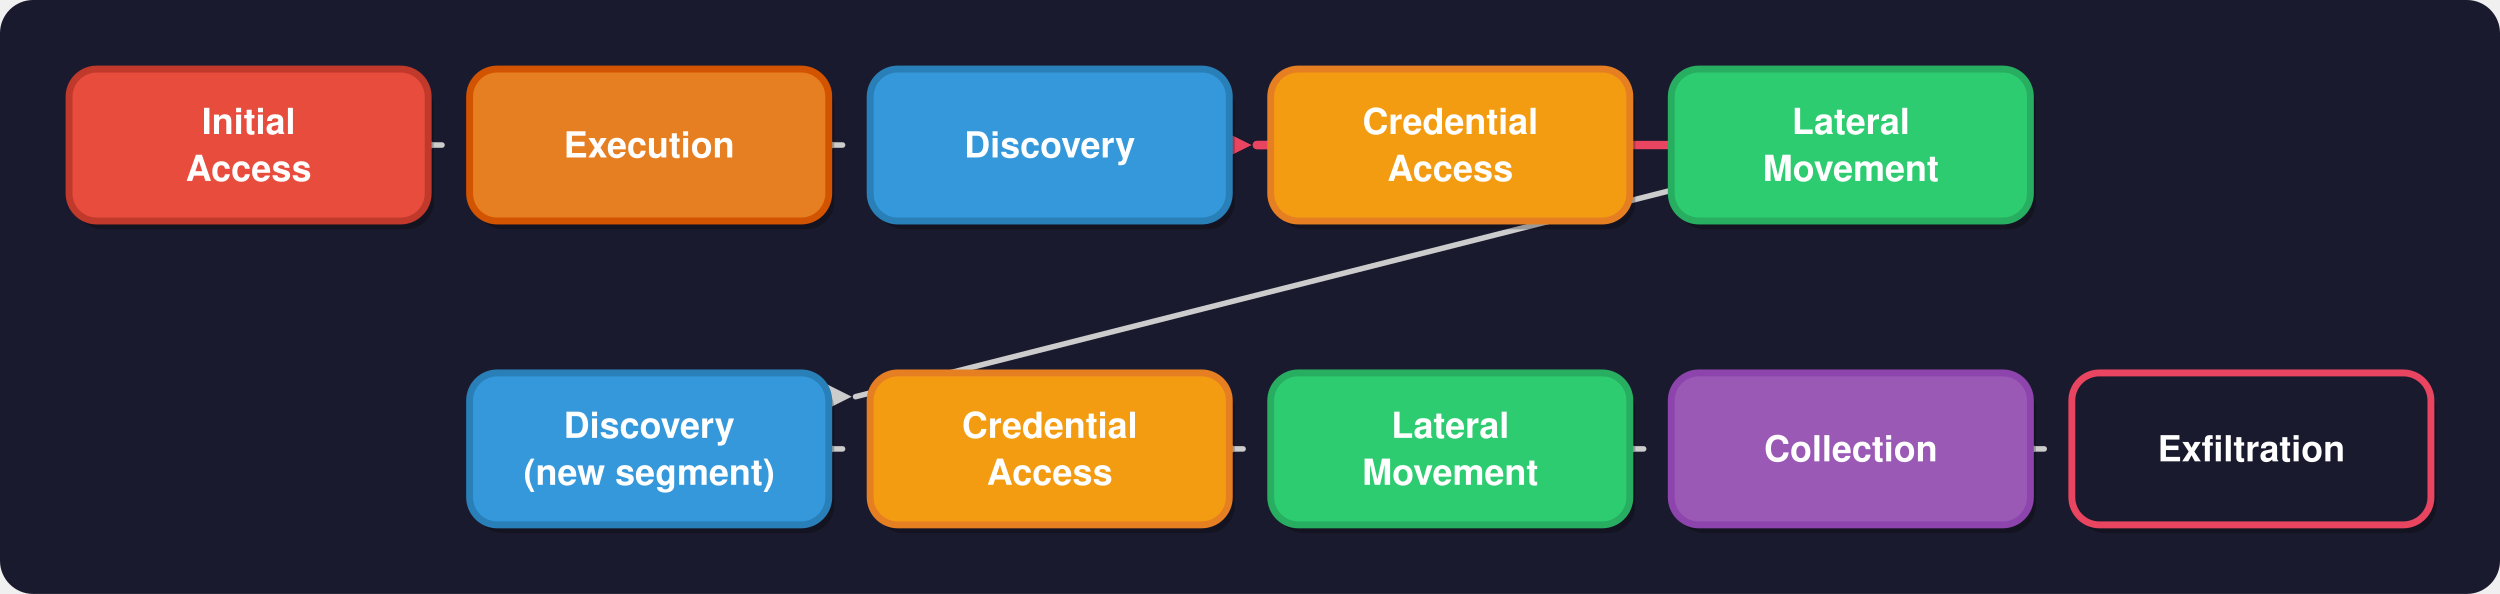
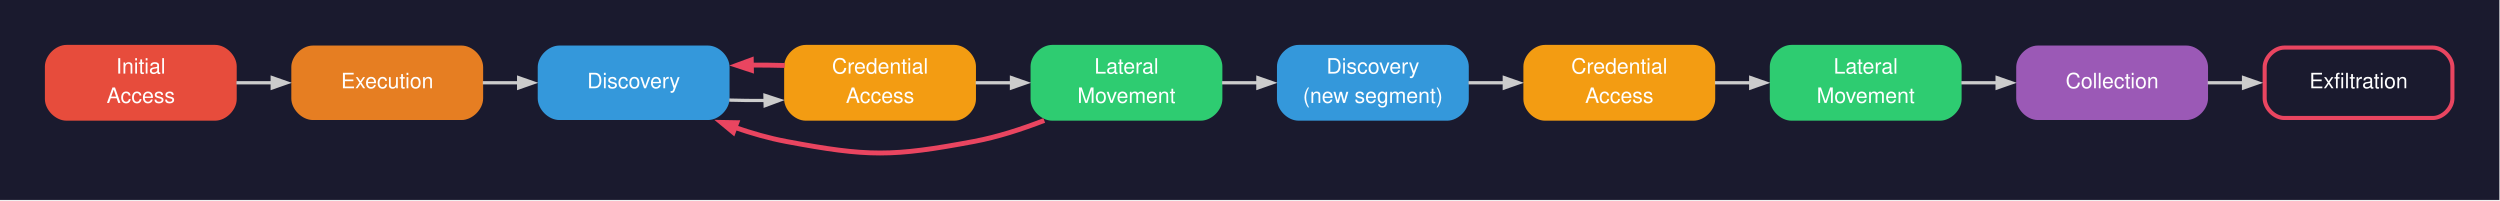
- <svg xmlns="http://www.w3.org/2000/svg" version="1.1" width="905" height="215" viewBox="-5 -5 905 215">
-   <defs>
-     <marker id="ahcccccc" viewBox="0 0 10 10" refX="9" refY="5" markerWidth="7" markerHeight="7" orient="auto-start-auto">
-       <path d="M 0 1 L 8 5 L 0 9 z" fill="#cccccc" />
-     </marker>
-     <marker id="ahe94560" viewBox="0 0 10 10" refX="9" refY="5" markerWidth="7" markerHeight="7" orient="auto-start-auto">
-       <path d="M 0 1 L 8 5 L 0 9 z" fill="#e94560" />
-     </marker>
-   </defs>
-   <rect x="-5" y="-5" width="905" height="215" fill="#1a1a2e" rx="12" ry="12" />
-   <line x1="150.0" y1="47.5" x2="155.0" y2="47.5" stroke="#cccccc" stroke-width="2" stroke-linecap="round" marker-end="url(#ahcccccc)" />
-   <line x1="295.0" y1="47.5" x2="300.0" y2="47.5" stroke="#cccccc" stroke-width="2" stroke-linecap="round" marker-end="url(#ahcccccc)" />
-   <line x1="440.0" y1="47.5" x2="445.0" y2="47.5" stroke="#cccccc" stroke-width="2" stroke-linecap="round" marker-end="url(#ahcccccc)" />
-   <line x1="600.0" y1="63.9" x2="304.7" y2="138.6" stroke="#cccccc" stroke-width="2" stroke-linecap="round" marker-end="url(#ahcccccc)" />
-   <line x1="295.0" y1="157.5" x2="300.0" y2="157.5" stroke="#cccccc" stroke-width="2" stroke-linecap="round" marker-end="url(#ahcccccc)" />
-   <line x1="440.0" y1="157.5" x2="445.0" y2="157.5" stroke="#cccccc" stroke-width="2" stroke-linecap="round" marker-end="url(#ahcccccc)" />
-   <line x1="585.0" y1="157.5" x2="590.0" y2="157.5" stroke="#cccccc" stroke-width="2" stroke-linecap="round" marker-end="url(#ahcccccc)" />
-   <line x1="730.0" y1="157.5" x2="735.0" y2="157.5" stroke="#cccccc" stroke-width="2" stroke-linecap="round" marker-end="url(#ahcccccc)" />
-   <line x1="455.0" y1="47.5" x2="450.0" y2="47.5" stroke="#e94560" stroke-width="3" stroke-linecap="round" marker-end="url(#ahe94560)" />
-   <line x1="585.0" y1="47.5" x2="590.0" y2="47.5" stroke="#cccccc" stroke-width="2" stroke-linecap="round" marker-end="url(#ahcccccc)" />
-   <line x1="600.0" y1="47.5" x2="450.0" y2="47.5" stroke="#e94560" stroke-width="3" stroke-linecap="round" marker-end="url(#ahe94560)" />
-   <rect x="22" y="23" width="130" height="55" rx="10" ry="10" fill="black" fill-opacity="0.25" />
-   <rect x="20" y="20" width="130" height="55" rx="10" ry="10" fill="#e74c3c" stroke="#c0392b" stroke-width="2.5" />
-   <text x="85.0" y="43.5" text-anchor="middle" font-family="Segoe UI,Helvetica,Arial,sans-serif" font-size="13" font-weight="700" fill="#ffffff">Initial</text>
-   <text x="85.0" y="60.5" text-anchor="middle" font-family="Segoe UI,Helvetica,Arial,sans-serif" font-size="13" font-weight="700" fill="#ffffff">Access</text>
-   <rect x="167" y="23" width="130" height="55" rx="10" ry="10" fill="black" fill-opacity="0.25" />
-   <rect x="165" y="20" width="130" height="55" rx="10" ry="10" fill="#e67e22" stroke="#d35400" stroke-width="2.5" />
-   <text x="230.0" y="52.0" text-anchor="middle" font-family="Segoe UI,Helvetica,Arial,sans-serif" font-size="13" font-weight="700" fill="#ffffff">Execution</text>
-   <rect x="312" y="23" width="130" height="55" rx="10" ry="10" fill="black" fill-opacity="0.25" />
-   <rect x="310" y="20" width="130" height="55" rx="10" ry="10" fill="#3498db" stroke="#2980b9" stroke-width="2.5" />
-   <text x="375.0" y="52.0" text-anchor="middle" font-family="Segoe UI,Helvetica,Arial,sans-serif" font-size="13" font-weight="700" fill="#ffffff">Discovery</text>
-   <rect x="457" y="23" width="130" height="55" rx="10" ry="10" fill="black" fill-opacity="0.25" />
-   <rect x="455" y="20" width="130" height="55" rx="10" ry="10" fill="#f39c12" stroke="#e67e22" stroke-width="2.5" />
-   <text x="520.0" y="43.5" text-anchor="middle" font-family="Segoe UI,Helvetica,Arial,sans-serif" font-size="13" font-weight="700" fill="#ffffff">Credential</text>
-   <text x="520.0" y="60.5" text-anchor="middle" font-family="Segoe UI,Helvetica,Arial,sans-serif" font-size="13" font-weight="700" fill="#ffffff">Access</text>
-   <rect x="602" y="23" width="130" height="55" rx="10" ry="10" fill="black" fill-opacity="0.25" />
-   <rect x="600" y="20" width="130" height="55" rx="10" ry="10" fill="#2ecc71" stroke="#27ae60" stroke-width="2.5" />
-   <text x="665.0" y="43.5" text-anchor="middle" font-family="Segoe UI,Helvetica,Arial,sans-serif" font-size="13" font-weight="700" fill="#ffffff">Lateral</text>
-   <text x="665.0" y="60.5" text-anchor="middle" font-family="Segoe UI,Helvetica,Arial,sans-serif" font-size="13" font-weight="700" fill="#ffffff">Movement</text>
-   <rect x="167" y="133" width="130" height="55" rx="10" ry="10" fill="black" fill-opacity="0.25" />
-   <rect x="165" y="130" width="130" height="55" rx="10" ry="10" fill="#3498db" stroke="#2980b9" stroke-width="2.5" />
-   <text x="230.0" y="153.5" text-anchor="middle" font-family="Segoe UI,Helvetica,Arial,sans-serif" font-size="13" font-weight="700" fill="#ffffff">Discovery</text>
-   <text x="230.0" y="170.5" text-anchor="middle" font-family="Segoe UI,Helvetica,Arial,sans-serif" font-size="13" font-weight="700" fill="#ffffff">(new segment)</text>
-   <rect x="312" y="133" width="130" height="55" rx="10" ry="10" fill="black" fill-opacity="0.25" />
-   <rect x="310" y="130" width="130" height="55" rx="10" ry="10" fill="#f39c12" stroke="#e67e22" stroke-width="2.5" />
-   <text x="375.0" y="153.5" text-anchor="middle" font-family="Segoe UI,Helvetica,Arial,sans-serif" font-size="13" font-weight="700" fill="#ffffff">Credential</text>
-   <text x="375.0" y="170.5" text-anchor="middle" font-family="Segoe UI,Helvetica,Arial,sans-serif" font-size="13" font-weight="700" fill="#ffffff">Access</text>
-   <rect x="457" y="133" width="130" height="55" rx="10" ry="10" fill="black" fill-opacity="0.25" />
-   <rect x="455" y="130" width="130" height="55" rx="10" ry="10" fill="#2ecc71" stroke="#27ae60" stroke-width="2.5" />
-   <text x="520.0" y="153.5" text-anchor="middle" font-family="Segoe UI,Helvetica,Arial,sans-serif" font-size="13" font-weight="700" fill="#ffffff">Lateral</text>
-   <text x="520.0" y="170.5" text-anchor="middle" font-family="Segoe UI,Helvetica,Arial,sans-serif" font-size="13" font-weight="700" fill="#ffffff">Movement</text>
-   <rect x="602" y="133" width="130" height="55" rx="10" ry="10" fill="black" fill-opacity="0.25" />
-   <rect x="600" y="130" width="130" height="55" rx="10" ry="10" fill="#9b59b6" stroke="#8e44ad" stroke-width="2.5" />
-   <text x="665.0" y="162.0" text-anchor="middle" font-family="Segoe UI,Helvetica,Arial,sans-serif" font-size="13" font-weight="700" fill="#ffffff">Collection</text>
-   <rect x="747" y="133" width="130" height="55" rx="10" ry="10" fill="black" fill-opacity="0.25" />
-   <rect x="745" y="130" width="130" height="55" rx="10" ry="10" fill="#1a1a2e" stroke="#e94560" stroke-width="2.5" />
-   <text x="810.0" y="162.0" text-anchor="middle" font-family="Segoe UI,Helvetica,Arial,sans-serif" font-size="13" font-weight="700" fill="#ffffff">Exfiltration</text>
+ <svg xmlns="http://www.w3.org/2000/svg" width="1534pt" height="123pt" viewBox="0.00 0.00 1534.00 123.00">
+   <g id="graph0" class="graph" transform="scale(1 1) rotate(0) translate(28.8 93.88)">
+     <polygon fill="#1a1a2e" stroke="none" points="-28.8,28.8 -28.8,-93.88 1504.8,-93.88 1504.8,28.8 -28.8,28.8" />
+     <g id="node1" class="node">
+       <path fill="#e74c3c" stroke="#e74c3c" stroke-width="2.5" d="M103.2,-65.08C103.2,-65.08 12,-65.08 12,-65.08 6,-65.08 0,-59.08 0,-53.08 0,-53.08 0,-33.08 0,-33.08 0,-27.08 6,-21.08 12,-21.08 12,-21.08 103.2,-21.08 103.2,-21.08 109.2,-21.08 115.2,-27.08 115.2,-33.08 115.2,-33.08 115.2,-53.08 115.2,-53.08 115.2,-59.08 109.2,-65.08 103.2,-65.08" />
+       <text xml:space="preserve" text-anchor="middle" x="57.6" y="-48.73" font-family="Segoe UI,Helvetica,Arial,sans-serif" font-size="13.00" fill="white">Initial</text>
+       <text xml:space="preserve" text-anchor="middle" x="57.6" y="-30.73" font-family="Segoe UI,Helvetica,Arial,sans-serif" font-size="13.00" fill="white">Access</text>
+     </g>
+     <g id="node2" class="node">
+       <path fill="#e67e22" stroke="#e67e22" stroke-width="2.5" d="M254.4,-64.68C254.4,-64.68 163.2,-64.68 163.2,-64.68 157.2,-64.68 151.2,-58.68 151.2,-52.68 151.2,-52.68 151.2,-33.48 151.2,-33.48 151.2,-27.48 157.2,-21.48 163.2,-21.48 163.2,-21.48 254.4,-21.48 254.4,-21.48 260.4,-21.48 266.4,-27.48 266.4,-33.48 266.4,-33.48 266.4,-52.68 266.4,-52.68 266.4,-58.68 260.4,-64.68 254.4,-64.68" />
+       <text xml:space="preserve" text-anchor="middle" x="208.8" y="-39.73" font-family="Segoe UI,Helvetica,Arial,sans-serif" font-size="13.00" fill="white">Execution</text>
+     </g>
+     <g id="edge1" class="edge">
+       <path fill="none" stroke="#cccccc" stroke-width="2" d="M116.28,-43.08C123.52,-43.08 130.97,-43.08 138.36,-43.08" />
+       <polygon fill="#cccccc" stroke="#cccccc" stroke-width="2" points="138.24,-46.23 147.24,-43.08 138.24,-39.93 138.24,-46.23" />
+     </g>
+     <g id="node3" class="node">
+       <path fill="#3498db" stroke="#3498db" stroke-width="2.5" d="M405.6,-64.68C405.6,-64.68 314.4,-64.68 314.4,-64.68 308.4,-64.68 302.4,-58.68 302.4,-52.68 302.4,-52.68 302.4,-33.48 302.4,-33.48 302.4,-27.48 308.4,-21.48 314.4,-21.48 314.4,-21.48 405.6,-21.48 405.6,-21.48 411.6,-21.48 417.6,-27.48 417.6,-33.48 417.6,-33.48 417.6,-52.68 417.6,-52.68 417.6,-58.68 411.6,-64.68 405.6,-64.68" />
+       <text xml:space="preserve" text-anchor="middle" x="360" y="-39.73" font-family="Segoe UI,Helvetica,Arial,sans-serif" font-size="13.00" fill="white">Discovery</text>
+     </g>
+     <g id="edge2" class="edge">
+       <path fill="none" stroke="#cccccc" stroke-width="2" d="M267.48,-43.08C274.72,-43.08 282.17,-43.08 289.56,-43.08" />
+       <polygon fill="#cccccc" stroke="#cccccc" stroke-width="2" points="289.44,-46.23 298.44,-43.08 289.44,-39.93 289.44,-46.23" />
+     </g>
+     <g id="node4" class="node">
+       <path fill="#f39c12" stroke="#f39c12" stroke-width="2.5" d="M556.8,-65.08C556.8,-65.08 465.6,-65.08 465.6,-65.08 459.6,-65.08 453.6,-59.08 453.6,-53.08 453.6,-53.08 453.6,-33.08 453.6,-33.08 453.6,-27.08 459.6,-21.08 465.6,-21.08 465.6,-21.08 556.8,-21.08 556.8,-21.08 562.8,-21.08 568.8,-27.08 568.8,-33.08 568.8,-33.08 568.8,-53.08 568.8,-53.08 568.8,-59.08 562.8,-65.08 556.8,-65.08" />
+       <text xml:space="preserve" text-anchor="middle" x="511.2" y="-48.73" font-family="Segoe UI,Helvetica,Arial,sans-serif" font-size="13.00" fill="white">Credential</text>
+       <text xml:space="preserve" text-anchor="middle" x="511.2" y="-30.73" font-family="Segoe UI,Helvetica,Arial,sans-serif" font-size="13.00" fill="white">Access</text>
+     </g>
+     <g id="edge3" class="edge">
+       <path fill="none" stroke="#cccccc" stroke-width="2" d="M418.68,-32.46C425.92,-32.24 433.37,-32.16 440.76,-32.23" />
+       <polygon fill="#cccccc" stroke="#cccccc" stroke-width="2" points="440.58,-35.37 449.64,-32.4 440.71,-29.07 440.58,-35.37" />
+     </g>
+     <g id="edge4" class="edge">
+       <path fill="none" stroke="#e94560" stroke-width="3" d="M452.67,-53.7C445.96,-53.9 439.06,-53.98 432.2,-53.94" />
+       <polygon fill="#e94560" stroke="#e94560" stroke-width="3" points="432.28,-50.79 423.22,-53.78 432.17,-57.09 432.28,-50.79" />
+     </g>
+     <g id="node5" class="node">
+       <path fill="#2ecc71" stroke="#2ecc71" stroke-width="2.5" d="M708,-65.08C708,-65.08 616.8,-65.08 616.8,-65.08 610.8,-65.08 604.8,-59.08 604.8,-53.08 604.8,-53.08 604.8,-33.08 604.8,-33.08 604.8,-27.08 610.8,-21.08 616.8,-21.08 616.8,-21.08 708,-21.08 708,-21.08 714,-21.08 720,-27.08 720,-33.08 720,-33.08 720,-53.08 720,-53.08 720,-59.08 714,-65.08 708,-65.08" />
+       <text xml:space="preserve" text-anchor="middle" x="662.4" y="-48.73" font-family="Segoe UI,Helvetica,Arial,sans-serif" font-size="13.00" fill="white">Lateral</text>
+       <text xml:space="preserve" text-anchor="middle" x="662.4" y="-30.73" font-family="Segoe UI,Helvetica,Arial,sans-serif" font-size="13.00" fill="white">Movement</text>
+     </g>
+     <g id="edge5" class="edge">
+       <path fill="none" stroke="#cccccc" stroke-width="2" d="M569.88,-43.08C577.12,-43.08 584.57,-43.08 591.96,-43.08" />
+       <polygon fill="#cccccc" stroke="#cccccc" stroke-width="2" points="591.84,-46.23 600.84,-43.08 591.84,-39.93 591.84,-46.23" />
+     </g>
+     <g id="edge6" class="edge">
+       <path fill="none" stroke="#e94560" stroke-width="3" d="M611.94,-19.97C598.26,-14.66 583.21,-9.78 568.8,-7.08 518.48,2.36 503.92,2.36 453.6,-7.08 443.11,-9.04 432.29,-12.16 421.9,-15.76" />
+       <polygon fill="#e94560" stroke="#e94560" stroke-width="3" points="421.11,-12.69 413.76,-18.77 423.29,-18.6 421.11,-12.69" />
+     </g>
+     <g id="node6" class="node">
+       <path fill="#3498db" stroke="#3498db" stroke-width="2.5" d="M859.2,-65.08C859.2,-65.08 768,-65.08 768,-65.08 762,-65.08 756,-59.08 756,-53.08 756,-53.08 756,-33.08 756,-33.08 756,-27.08 762,-21.08 768,-21.08 768,-21.08 859.2,-21.08 859.2,-21.08 865.2,-21.08 871.2,-27.08 871.2,-33.08 871.2,-33.08 871.2,-53.08 871.2,-53.08 871.2,-59.08 865.2,-65.08 859.2,-65.08" />
+       <text xml:space="preserve" text-anchor="middle" x="813.6" y="-48.73" font-family="Segoe UI,Helvetica,Arial,sans-serif" font-size="13.00" fill="white">Discovery</text>
+       <text xml:space="preserve" text-anchor="middle" x="813.6" y="-30.73" font-family="Segoe UI,Helvetica,Arial,sans-serif" font-size="13.00" fill="white">(new segment)</text>
+     </g>
+     <g id="edge7" class="edge">
+       <path fill="none" stroke="#cccccc" stroke-width="2" d="M721.08,-43.08C728.32,-43.08 735.77,-43.08 743.16,-43.08" />
+       <polygon fill="#cccccc" stroke="#cccccc" stroke-width="2" points="743.04,-46.23 752.04,-43.08 743.04,-39.93 743.04,-46.23" />
+     </g>
+     <g id="node7" class="node">
+       <path fill="#f39c12" stroke="#f39c12" stroke-width="2.5" d="M1010.4,-65.08C1010.4,-65.08 919.2,-65.08 919.2,-65.08 913.2,-65.08 907.2,-59.08 907.2,-53.08 907.2,-53.08 907.2,-33.08 907.2,-33.08 907.2,-27.08 913.2,-21.08 919.2,-21.08 919.2,-21.08 1010.4,-21.08 1010.4,-21.08 1016.4,-21.08 1022.4,-27.08 1022.4,-33.08 1022.4,-33.08 1022.4,-53.08 1022.4,-53.08 1022.4,-59.08 1016.4,-65.08 1010.4,-65.08" />
+       <text xml:space="preserve" text-anchor="middle" x="964.8" y="-48.73" font-family="Segoe UI,Helvetica,Arial,sans-serif" font-size="13.00" fill="white">Credential</text>
+       <text xml:space="preserve" text-anchor="middle" x="964.8" y="-30.73" font-family="Segoe UI,Helvetica,Arial,sans-serif" font-size="13.00" fill="white">Access</text>
+     </g>
+     <g id="edge8" class="edge">
+       <path fill="none" stroke="#cccccc" stroke-width="2" d="M872.28,-43.08C879.52,-43.08 886.97,-43.08 894.36,-43.08" />
+       <polygon fill="#cccccc" stroke="#cccccc" stroke-width="2" points="894.24,-46.23 903.24,-43.08 894.24,-39.93 894.24,-46.23" />
+     </g>
+     <g id="node8" class="node">
+       <path fill="#2ecc71" stroke="#2ecc71" stroke-width="2.5" d="M1161.6,-65.08C1161.6,-65.08 1070.4,-65.08 1070.4,-65.08 1064.4,-65.08 1058.4,-59.08 1058.4,-53.08 1058.4,-53.08 1058.4,-33.08 1058.4,-33.08 1058.4,-27.08 1064.4,-21.08 1070.4,-21.08 1070.4,-21.08 1161.6,-21.08 1161.6,-21.08 1167.6,-21.08 1173.6,-27.08 1173.6,-33.08 1173.6,-33.08 1173.6,-53.08 1173.6,-53.08 1173.6,-59.08 1167.6,-65.08 1161.6,-65.08" />
+       <text xml:space="preserve" text-anchor="middle" x="1116" y="-48.73" font-family="Segoe UI,Helvetica,Arial,sans-serif" font-size="13.00" fill="white">Lateral</text>
+       <text xml:space="preserve" text-anchor="middle" x="1116" y="-30.73" font-family="Segoe UI,Helvetica,Arial,sans-serif" font-size="13.00" fill="white">Movement</text>
+     </g>
+     <g id="edge9" class="edge">
+       <path fill="none" stroke="#cccccc" stroke-width="2" d="M1023.48,-43.08C1030.72,-43.08 1038.17,-43.08 1045.56,-43.08" />
+       <polygon fill="#cccccc" stroke="#cccccc" stroke-width="2" points="1045.44,-46.23 1054.44,-43.08 1045.44,-39.93 1045.44,-46.23" />
+     </g>
+     <g id="node9" class="node">
+       <path fill="#9b59b6" stroke="#9b59b6" stroke-width="2.5" d="M1312.8,-64.68C1312.8,-64.68 1221.6,-64.68 1221.6,-64.68 1215.6,-64.68 1209.6,-58.68 1209.6,-52.68 1209.6,-52.68 1209.6,-33.48 1209.6,-33.48 1209.6,-27.48 1215.6,-21.48 1221.6,-21.48 1221.6,-21.48 1312.8,-21.48 1312.8,-21.48 1318.8,-21.48 1324.8,-27.48 1324.8,-33.48 1324.8,-33.48 1324.8,-52.68 1324.8,-52.68 1324.8,-58.68 1318.8,-64.68 1312.8,-64.68" />
+       <text xml:space="preserve" text-anchor="middle" x="1267.2" y="-39.73" font-family="Segoe UI,Helvetica,Arial,sans-serif" font-size="13.00" fill="white">Collection</text>
+     </g>
+     <g id="edge10" class="edge">
+       <path fill="none" stroke="#cccccc" stroke-width="2" d="M1174.68,-43.08C1181.92,-43.08 1189.37,-43.08 1196.76,-43.08" />
+       <polygon fill="#cccccc" stroke="#cccccc" stroke-width="2" points="1196.64,-46.23 1205.64,-43.08 1196.64,-39.93 1196.64,-46.23" />
+     </g>
+     <g id="node10" class="node">
+       <path fill="#1a1a2e" stroke="#e94560" stroke-width="2.5" d="M1464,-64.68C1464,-64.68 1372.8,-64.68 1372.8,-64.68 1366.8,-64.68 1360.8,-58.68 1360.8,-52.68 1360.8,-52.68 1360.8,-33.48 1360.8,-33.48 1360.8,-27.48 1366.8,-21.48 1372.8,-21.48 1372.8,-21.48 1464,-21.48 1464,-21.48 1470,-21.48 1476,-27.48 1476,-33.48 1476,-33.48 1476,-52.68 1476,-52.68 1476,-58.68 1470,-64.68 1464,-64.68" />
+       <text xml:space="preserve" text-anchor="middle" x="1418.4" y="-39.73" font-family="Segoe UI,Helvetica,Arial,sans-serif" font-size="13.00" fill="white">Exfiltration</text>
+     </g>
+     <g id="edge11" class="edge">
+       <path fill="none" stroke="#cccccc" stroke-width="2" d="M1325.88,-43.08C1333.12,-43.08 1340.57,-43.08 1347.96,-43.08" />
+       <polygon fill="#cccccc" stroke="#cccccc" stroke-width="2" points="1347.84,-46.23 1356.84,-43.08 1347.84,-39.93 1347.84,-46.23" />
+     </g>
+   </g>
</svg>
